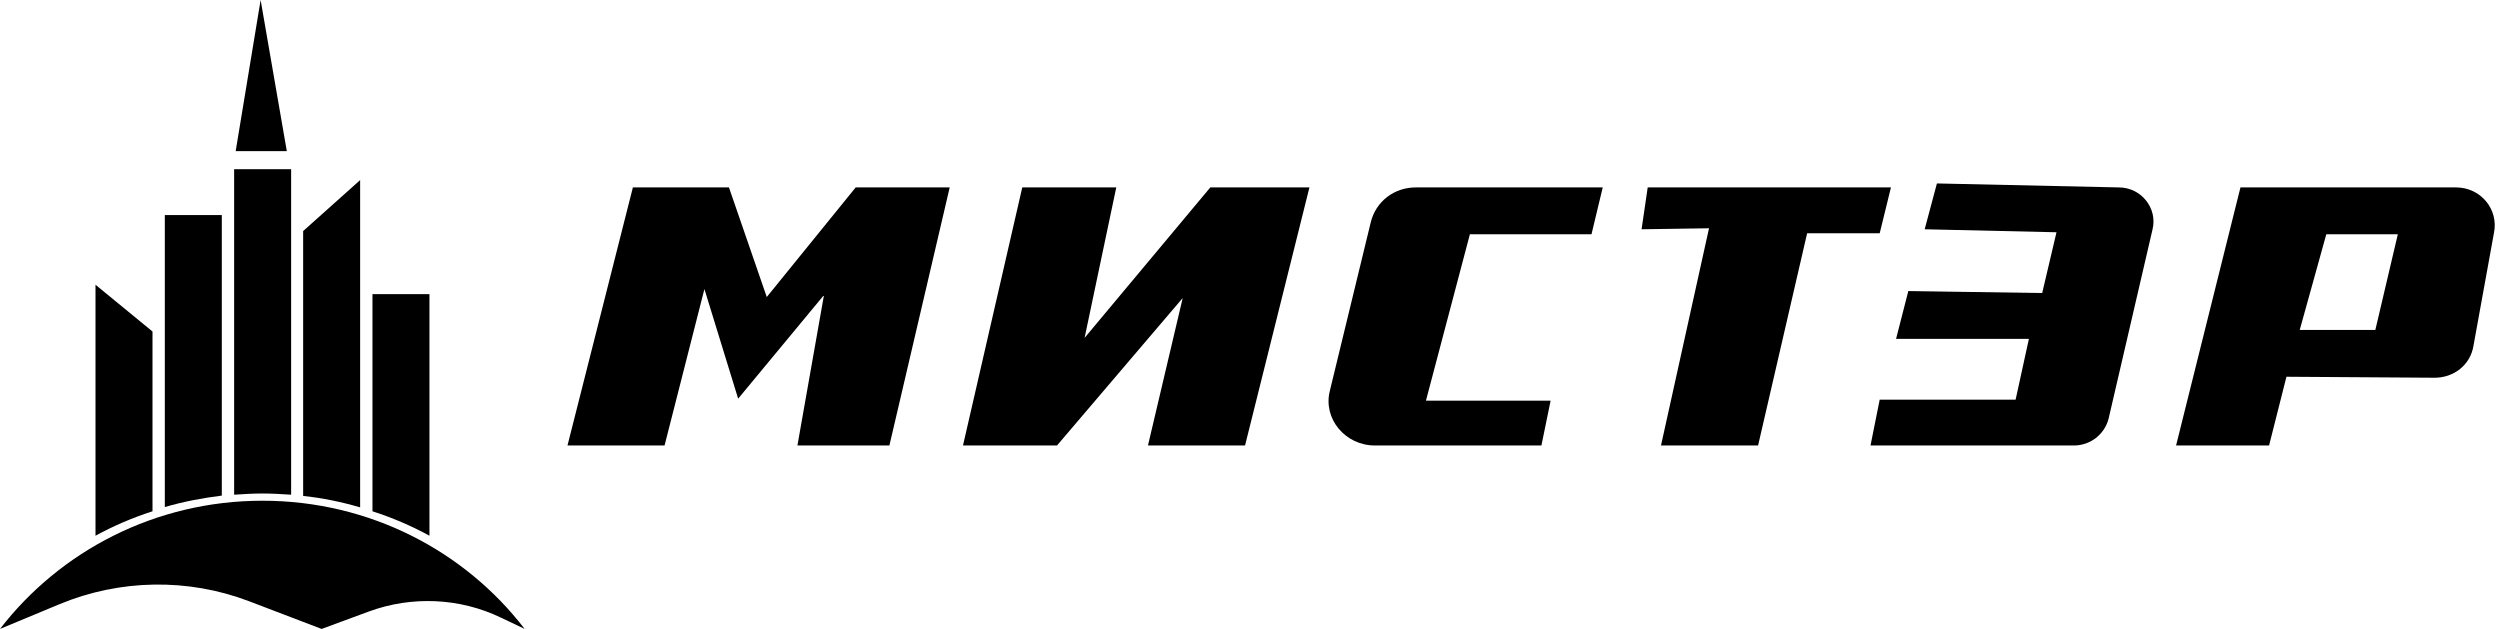
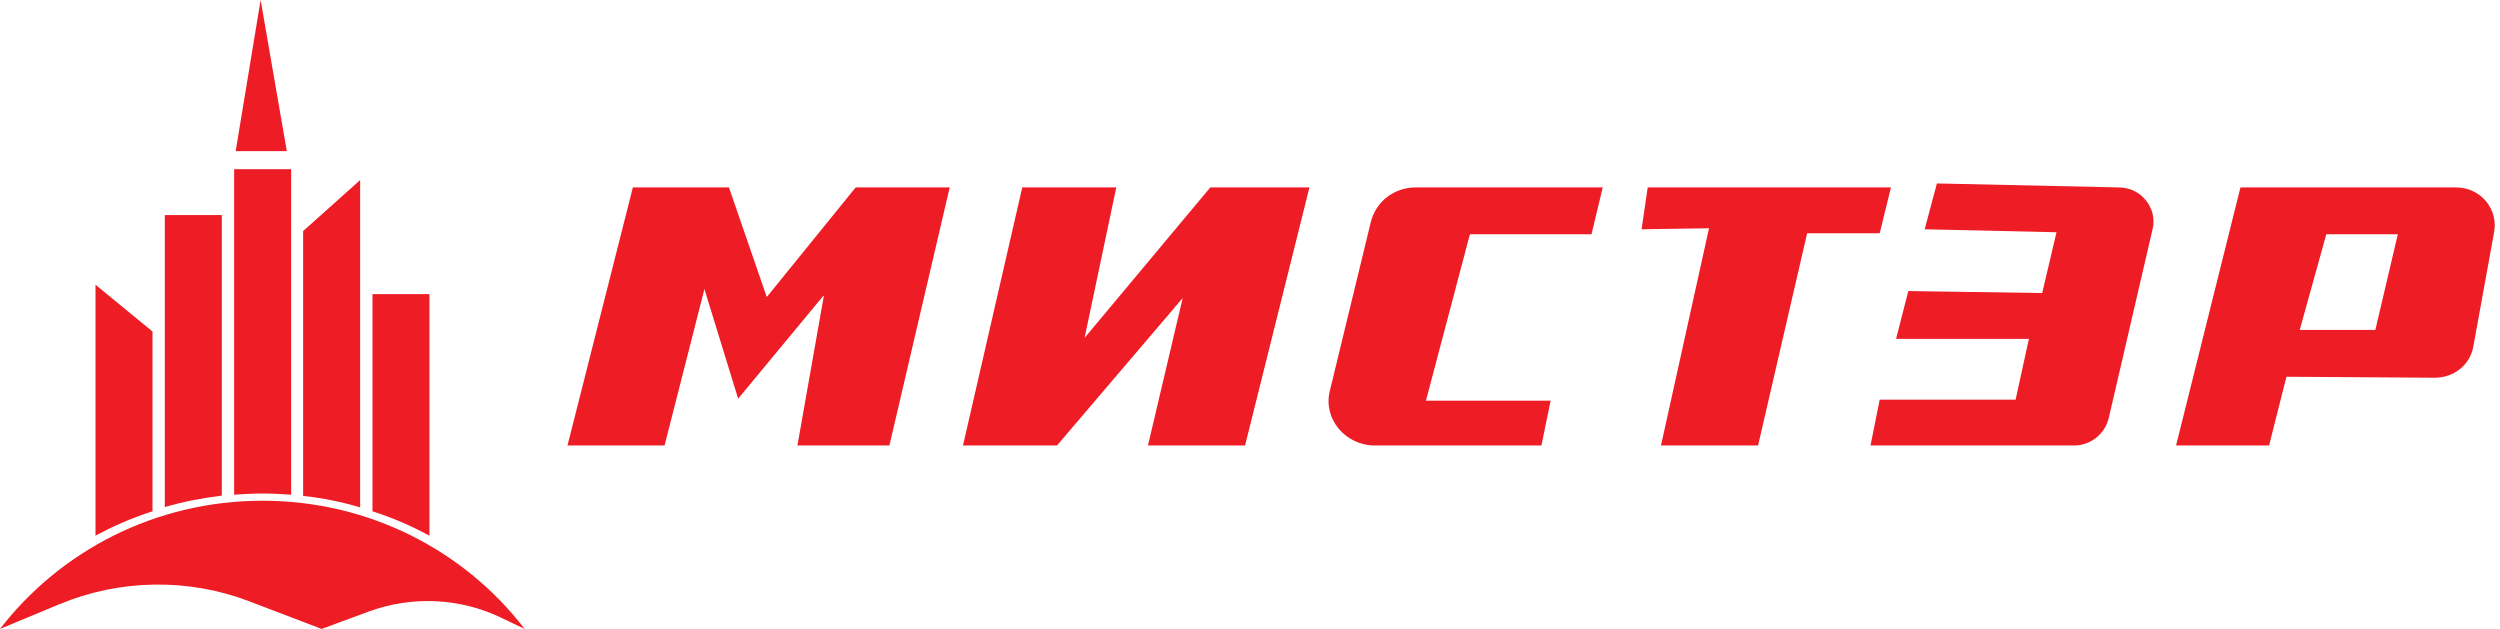
- <svg xmlns="http://www.w3.org/2000/svg" width="159" height="40" viewBox="0 0 159 40" fill="#000000">
+ <svg xmlns="http://www.w3.org/2000/svg" width="159" height="40" viewBox="0 0 159 40" fill="#EE1C25">
  <g clip-path="url(#clip0_1_580)">
-     <path d="M9.699 21.084L6.074 18.11V34.072C7.23 33.439 8.445 32.921 9.699 32.518V21.084Z" fill="#000000" />
-     <path d="M14.107 13.679H10.482V32.249C11.658 31.904 12.873 31.674 14.107 31.52V13.679Z" fill="#000000" />
-     <path d="M22.905 11.453L19.28 14.695V31.54C20.514 31.674 21.729 31.923 22.905 32.269V11.453Z" fill="#000000" />
-     <path d="M27.313 18.705H23.689V32.518C24.942 32.921 26.157 33.439 27.313 34.072V18.705Z" fill="#000000" />
-     <path d="M18.516 31.463V10.763H14.891V31.463C15.498 31.424 16.086 31.386 16.694 31.386C17.301 31.386 17.908 31.424 18.516 31.463Z" fill="#000000" />
-     <path d="M16.694 31.846C9.875 31.846 3.821 35.05 0 40L3.782 38.427C7.622 36.834 11.952 36.758 15.832 38.235L20.456 40L23.473 38.887C26.197 37.89 29.233 38.024 31.839 39.271L33.368 40C29.567 35.05 23.512 31.846 16.694 31.846Z" fill="#000000" />
-     <path d="M16.576 0L14.989 9.612H18.241L16.576 0Z" fill="#000000" />
-     <path d="M40.251 11.92L36.092 28.333H42.266L44.801 18.384L46.946 25.355L52.406 18.764L50.716 28.333H56.566L60.401 11.92H54.421L48.766 18.891L46.361 11.92H40.251Z" fill="#000000" />
-     <path d="M65.016 11.92L61.246 28.333H67.225L75.22 18.954L73.01 28.333H79.185L83.28 11.92H76.975L68.98 21.489L70.995 11.92H65.016Z" fill="#000000" />
-     <path d="M104.794 11.92H120.264L119.549 14.835H114.934L111.814 28.333H105.639L108.694 14.518L104.404 14.582L104.794 11.92Z" fill="#000000" />
-     <path d="M156.207 11.92H142.493L138.398 28.333H144.313L145.418 23.961L154.842 24.024C156.077 24.024 157.117 23.2 157.312 21.996L158.612 14.835C158.937 13.314 157.767 11.92 156.207 11.92ZM151.072 20.982H146.263L147.953 14.899H152.502L151.072 20.982Z" fill="#000000" />
-     <path d="M101.934 11.92H90.04C88.675 11.92 87.505 12.807 87.18 14.138L84.58 24.848C84.125 26.622 85.555 28.333 87.44 28.333H98.034L98.619 25.482H90.69L93.485 14.899H101.219L101.934 11.92Z" fill="#000000" />
-     <path d="M123.188 11.667L134.758 11.92C136.188 11.92 137.228 13.251 136.903 14.582L134.108 26.622C133.848 27.636 132.938 28.333 131.898 28.333H118.964L119.549 25.418H128.193L129.038 21.553H120.589L121.369 18.511L129.883 18.637L130.793 14.772L122.409 14.582L123.188 11.667Z" fill="#000000" />
+     <path d="M9.699 21.084L6.074 18.11V34.072C7.23 33.439 8.445 32.921 9.699 32.518V21.084Z" fill="#EE1C25" />
+     <path d="M14.107 13.679H10.482V32.249C11.658 31.904 12.873 31.674 14.107 31.52V13.679Z" fill="#EE1C25" />
+     <path d="M22.905 11.453L19.28 14.695V31.54C20.514 31.674 21.729 31.923 22.905 32.269V11.453Z" fill="#EE1C25" />
+     <path d="M27.313 18.705H23.689V32.518C24.942 32.921 26.157 33.439 27.313 34.072V18.705Z" fill="#EE1C25" />
+     <path d="M18.516 31.463V10.763H14.891V31.463C15.498 31.424 16.086 31.386 16.694 31.386C17.301 31.386 17.908 31.424 18.516 31.463Z" fill="#EE1C25" />
+     <path d="M16.694 31.846C9.875 31.846 3.821 35.05 0 40L3.782 38.427C7.622 36.834 11.952 36.758 15.832 38.235L20.456 40L23.473 38.887C26.197 37.89 29.233 38.024 31.839 39.271L33.368 40C29.567 35.05 23.512 31.846 16.694 31.846Z" fill="#EE1C25" />
+     <path d="M16.576 0L14.989 9.612H18.241L16.576 0Z" fill="#EE1C25" />
+     <path d="M40.251 11.92L36.092 28.333H42.266L44.801 18.384L46.946 25.355L52.406 18.764L50.716 28.333H56.566L60.401 11.92H54.421L48.766 18.891L46.361 11.92H40.251Z" fill="#EE1C25" />
+     <path d="M65.016 11.92L61.246 28.333H67.225L75.22 18.954L73.01 28.333H79.185L83.28 11.92H76.975L68.98 21.489L70.995 11.92H65.016Z" fill="#EE1C25" />
+     <path d="M104.794 11.92H120.264L119.549 14.835H114.934L111.814 28.333H105.639L108.694 14.518L104.404 14.582L104.794 11.92Z" fill="#EE1C25" />
+     <path d="M156.207 11.92H142.493L138.398 28.333H144.313L145.418 23.961L154.842 24.024C156.077 24.024 157.117 23.2 157.312 21.996L158.612 14.835C158.937 13.314 157.767 11.92 156.207 11.92ZM151.072 20.982H146.263L147.953 14.899H152.502L151.072 20.982Z" fill="#EE1C25" />
+     <path d="M101.934 11.92H90.04C88.675 11.92 87.505 12.807 87.18 14.138L84.58 24.848C84.125 26.622 85.555 28.333 87.44 28.333H98.034L98.619 25.482H90.69L93.485 14.899H101.219L101.934 11.92Z" fill="#EE1C25" />
+     <path d="M123.188 11.667L134.758 11.92C136.188 11.92 137.228 13.251 136.903 14.582L134.108 26.622C133.848 27.636 132.938 28.333 131.898 28.333H118.964L119.549 25.418H128.193L129.038 21.553H120.589L121.369 18.511L129.883 18.637L130.793 14.772L122.409 14.582L123.188 11.667Z" fill="#EE1C25" />
  </g>
  <defs>
    <clipPath id="clip0_1_580">
-       <rect width="159" height="40" fill="#000000" />
+       <rect width="159" height="40" fill="#EE1C25" />
    </clipPath>
  </defs>
</svg>
